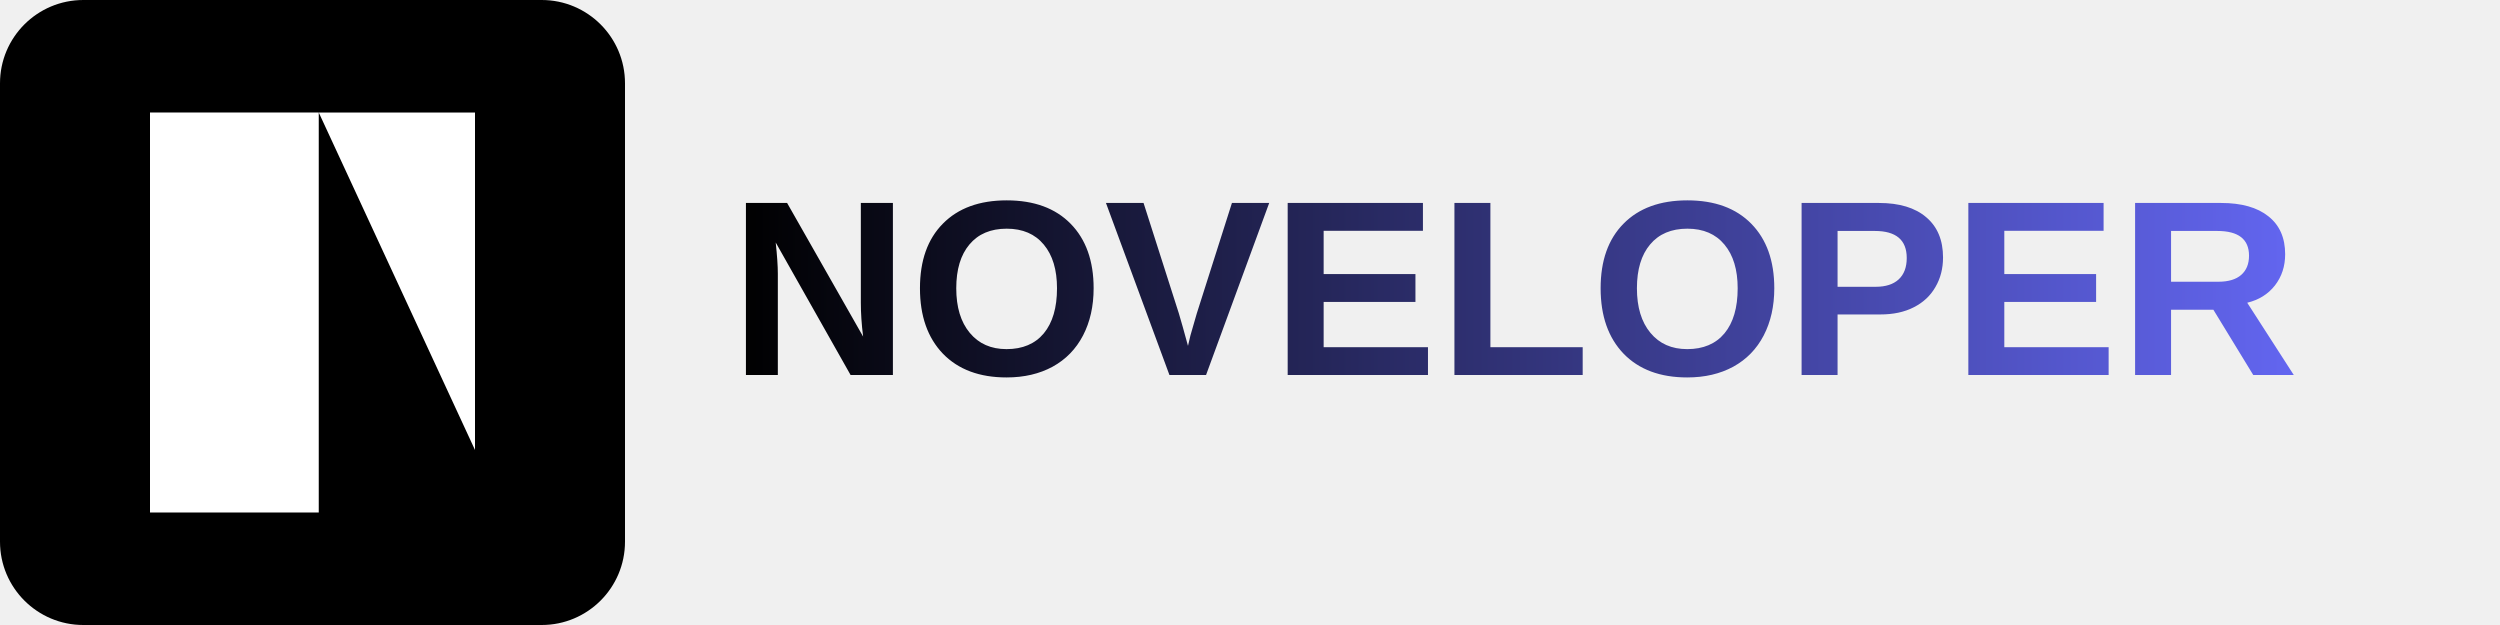
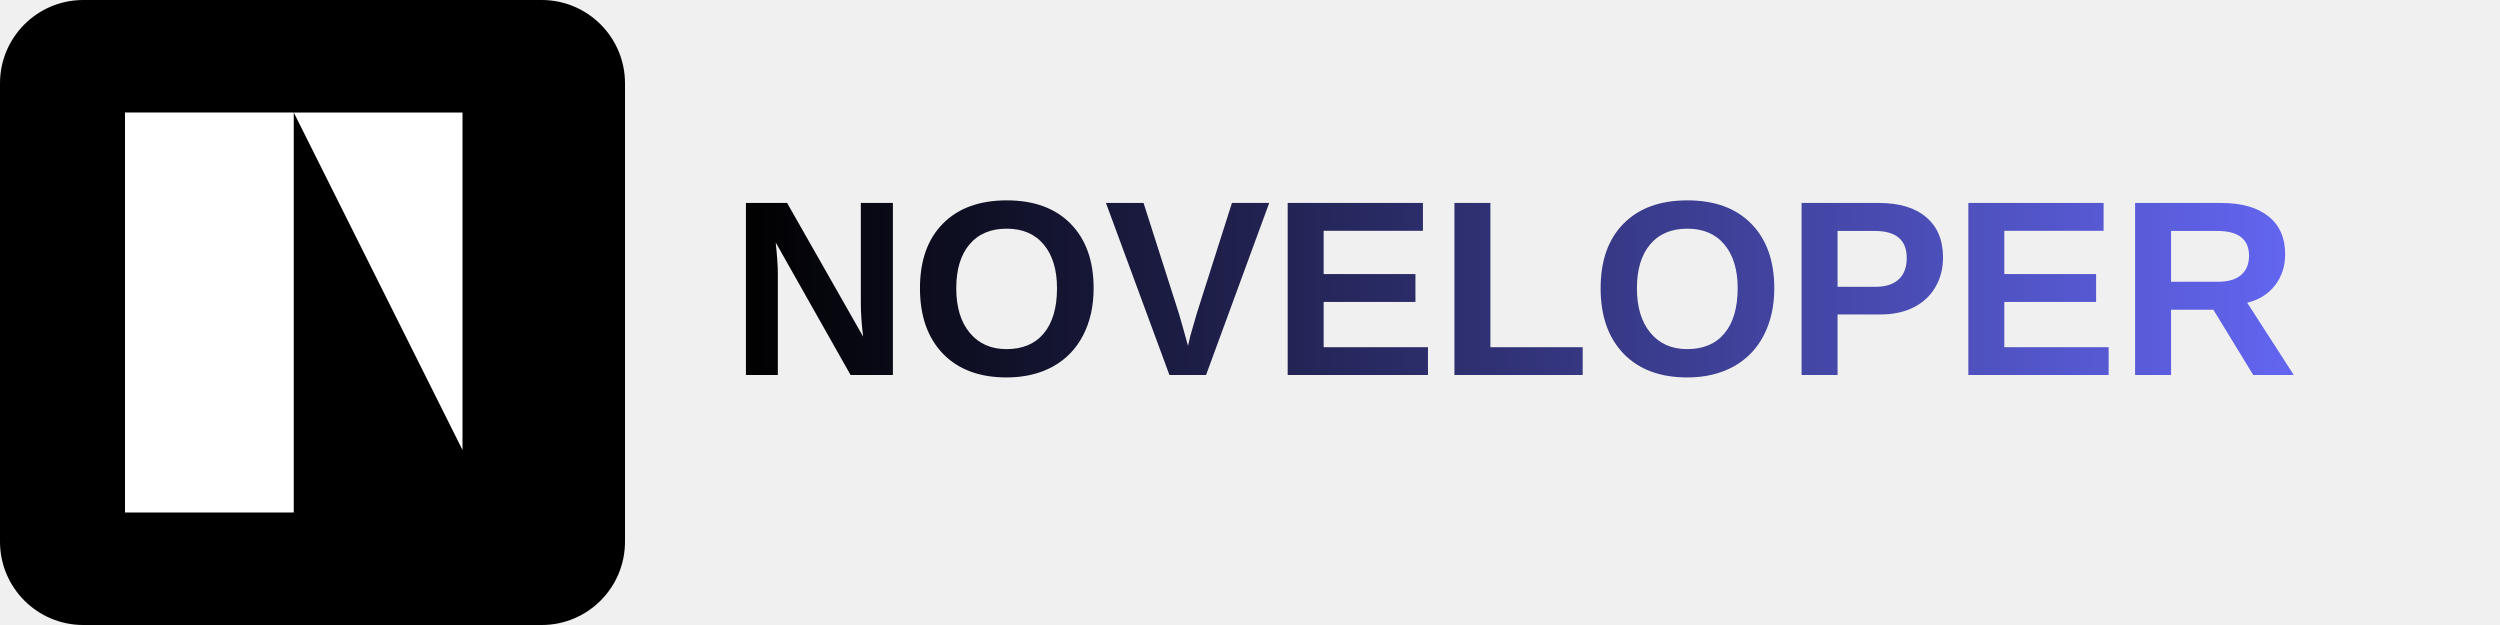
<svg xmlns="http://www.w3.org/2000/svg" width="240" height="60" viewBox="0 0 240 60">
  <defs>
    <linearGradient id="textGradient" x1="0%" y1="0%" x2="100%" y2="0%">
      <stop offset="0%" stop-color="#000000" />
      <stop offset="100%" stop-color="#6366f1" />
    </linearGradient>
  </defs>
  <g>
    <rect x="0" y="0" width="60" height="60" rx="8" ry="8" fill="black" />
-     <rect x="14.4" y="10.8" width="16.2" height="38.4" fill="white" />
-     <path d="M 30.6,10.8 L 45.6,10.8 L 45.6,43.2 L 30.6,10.8 Z" fill="white" />
+     <rect x="12.0" y="10.8" width="16.2" height="38.4" fill="white" />
+     <path d="M 28.2,10.8 L 44.4,10.8 L 44.4,43.2 L 28.2,10.8 Z" fill="white" />
  </g>
  <text x="70" y="36" font-family="Arial, sans-serif" font-weight="bold" font-size="24" fill="url(#textGradient)">NOVELOPER</text>
</svg>
